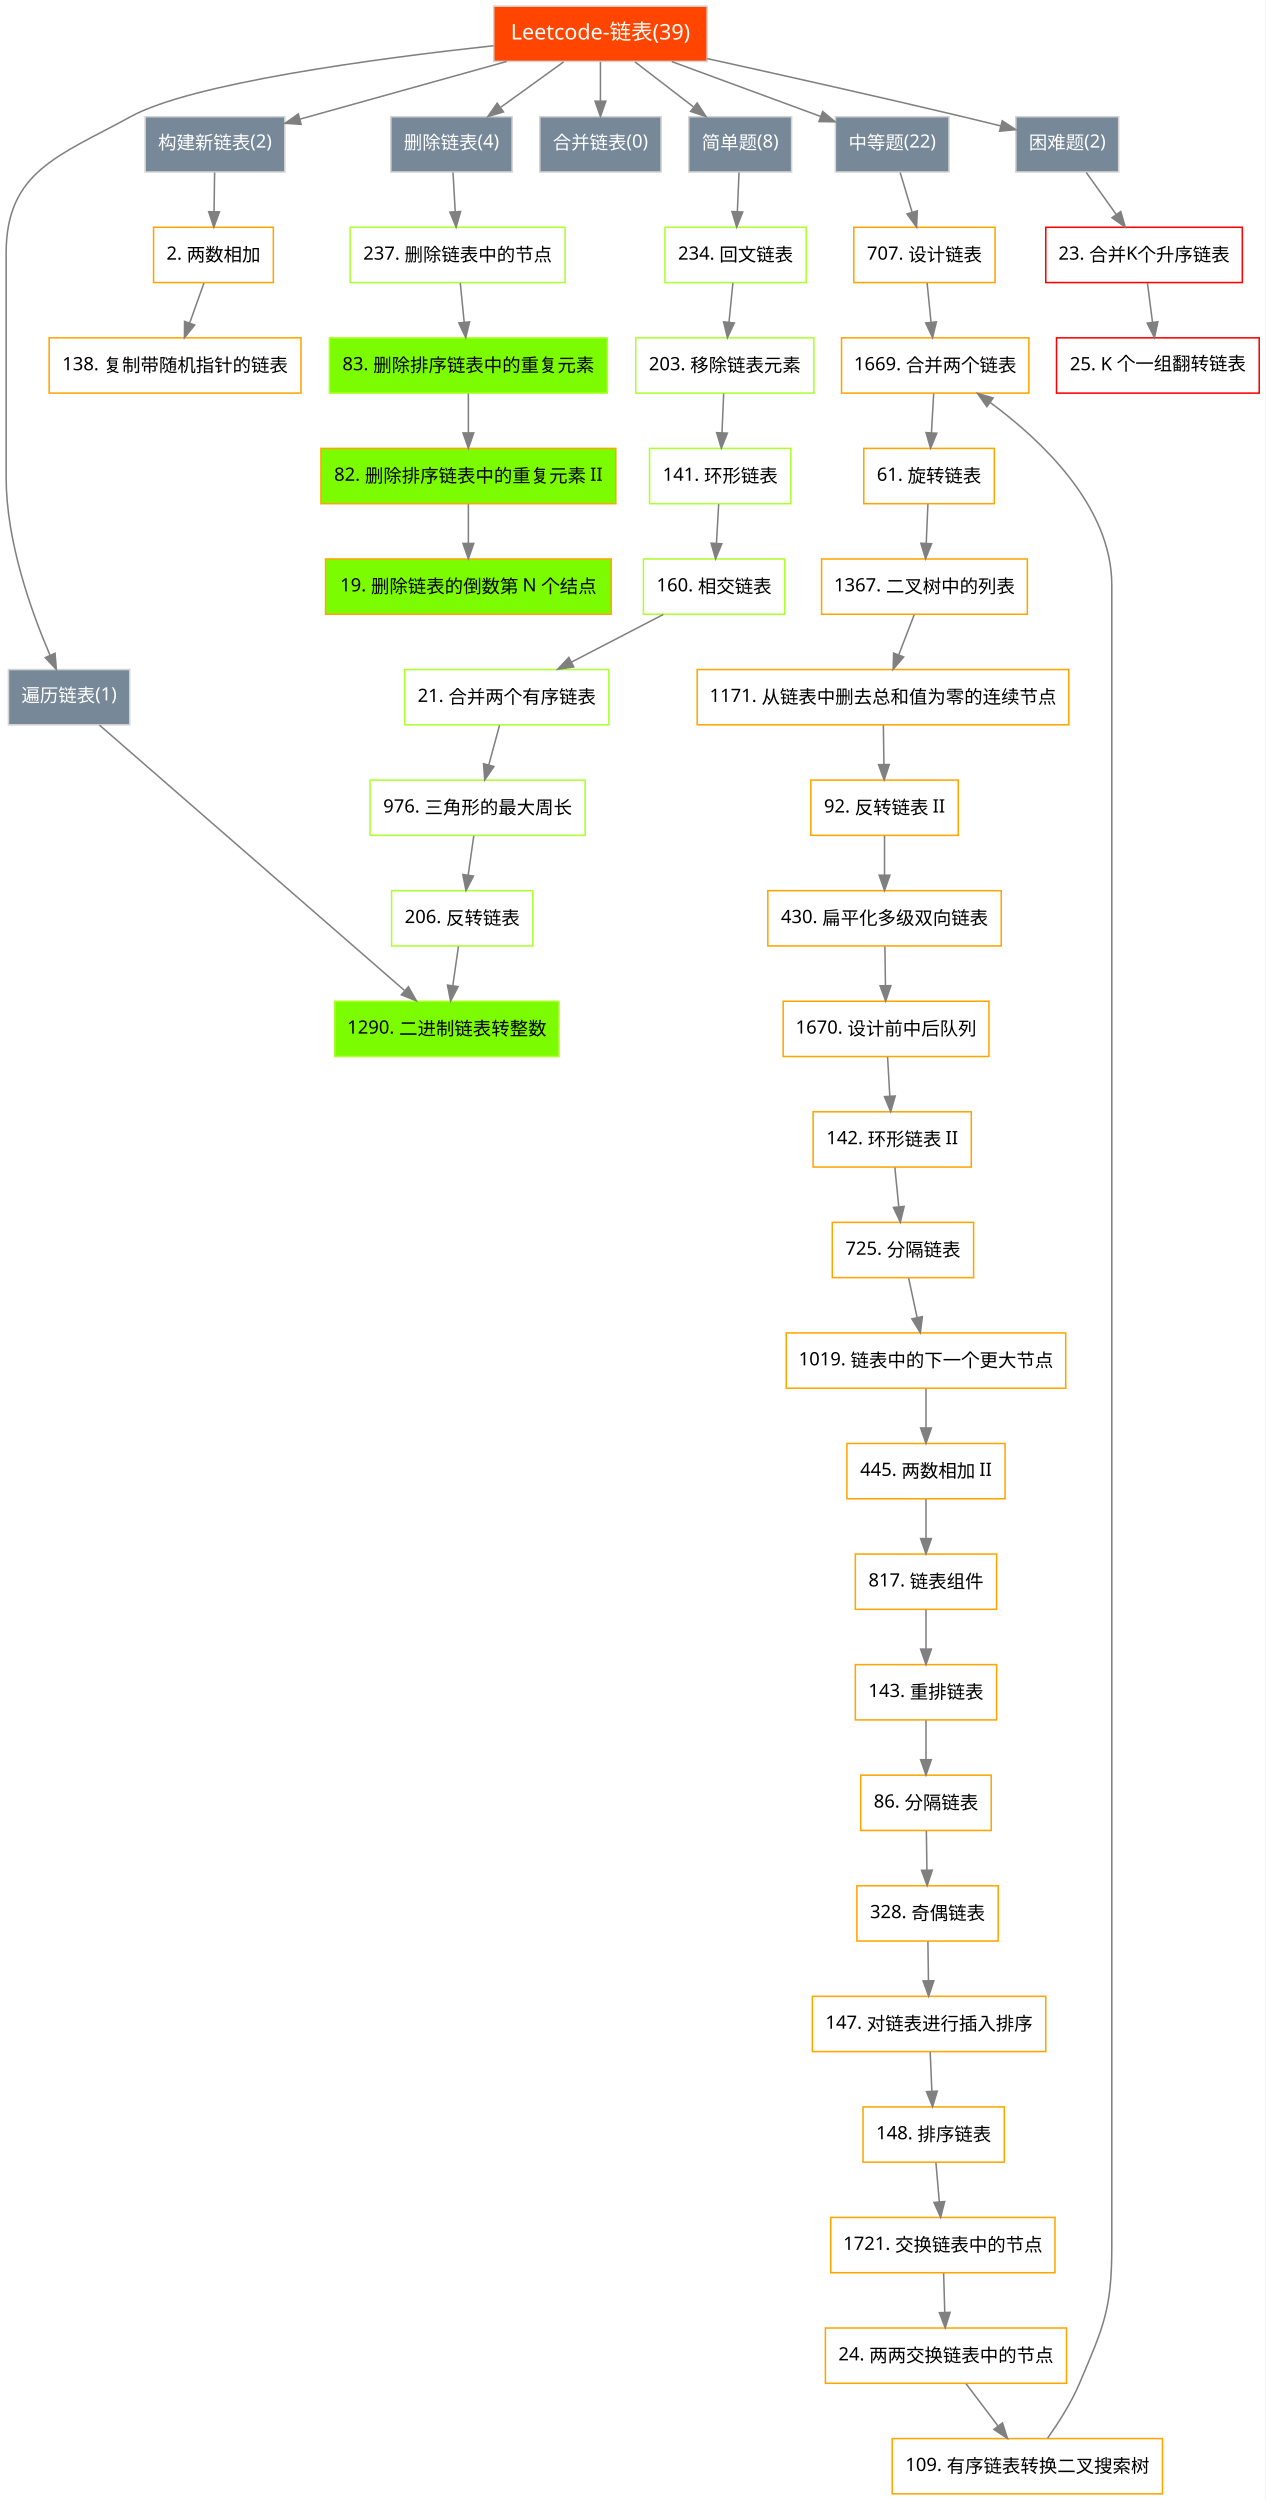
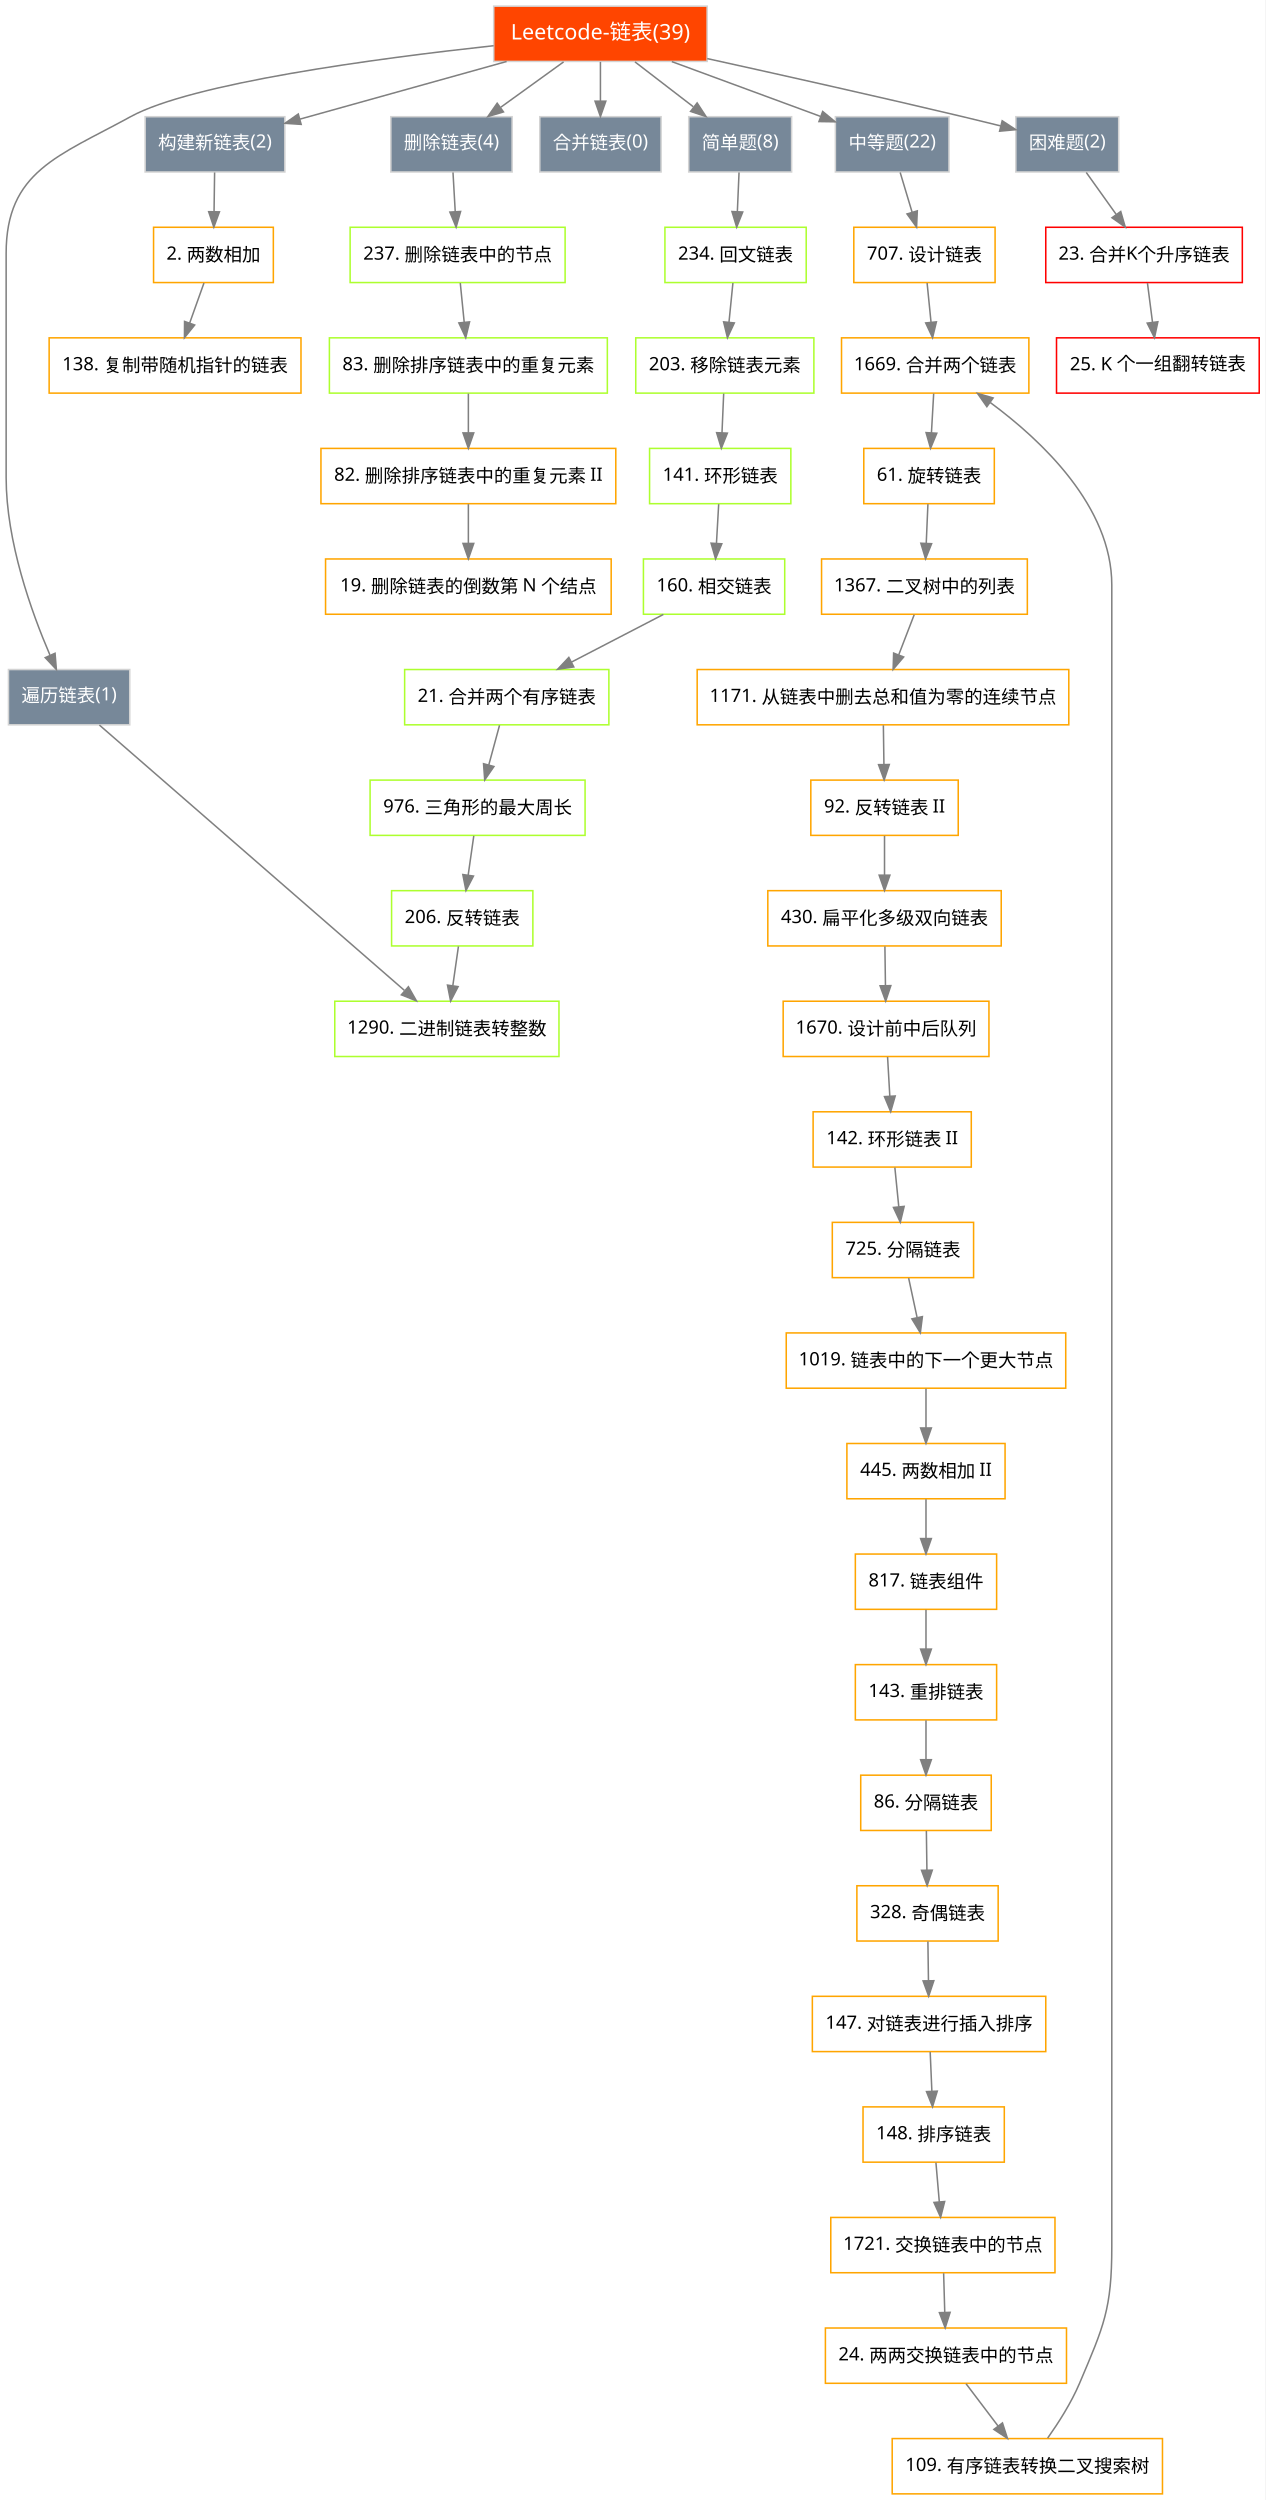
<svg xmlns="http://www.w3.org/2000/svg" xmlns:xlink="http://www.w3.org/1999/xlink" width="824pt" height="1628pt" viewBox="0.00 0.00 824.00 1628.00">
  <g id="graph0" class="graph" transform="scale(1 1) rotate(0) translate(4 1624)">
    <polygon fill="white" stroke="transparent" points="-4,4 -4,-1624 820,-1624 820,4 -4,4" />
    <g id="node1" class="node">
      <g id="a_node1">
        <a xlink:href="https://leetcode-cn.com/tag/linked-list" xlink:title="Leetcode-链表(39)" target="_parent">
          <polygon fill="orangered" stroke="lightgrey" points="456.5,-1620 317.5,-1620 317.5,-1584 456.5,-1584 456.5,-1620" />
          <text text-anchor="middle" x="387" y="-1598.3" font-family="Microsoft YaHei" font-size="14.00" fill="white">Leetcode-链表(39)</text>
        </a>
      </g>
    </g>
    <g id="node2" class="node">
      <polygon fill="lightslategray" stroke="lightgrey" points="80.5,-1188 1.5,-1188 1.5,-1152 80.5,-1152 80.5,-1188" />
      <text text-anchor="middle" x="41" y="-1166.9" font-family="Microsoft YaHei" font-size="12.00" fill="white">遍历链表(1)</text>
    </g>
    <g id="edge1" class="edge">
      <path fill="none" stroke="gray" d="M317.46,-1594.24C240.08,-1585.81 120.7,-1569.79 81,-1548 34.11,-1522.27 0,-1512.48 0,-1459 0,-1459 0,-1459 0,-1313 0,-1271.41 16.44,-1225.56 28.5,-1197.51" />
      <polygon fill="gray" stroke="gray" points="31.85,-1198.59 32.7,-1188.03 25.45,-1195.75 31.85,-1198.59" />
    </g>
    <g id="node4" class="node">
      <polygon fill="lightslategray" stroke="lightgrey" points="181.5,-1548 90.5,-1548 90.5,-1512 181.5,-1512 181.5,-1548" />
      <text text-anchor="middle" x="136" y="-1526.9" font-family="Microsoft YaHei" font-size="12.00" fill="white">构建新链表(2)</text>
    </g>
    <g id="edge3" class="edge">
      <path fill="none" stroke="gray" d="M325.92,-1583.97C284.85,-1572.51 231.16,-1557.54 191.34,-1546.43" />
      <polygon fill="gray" stroke="gray" points="192.11,-1543.01 181.53,-1543.7 190.23,-1549.76 192.11,-1543.01" />
    </g>
    <g id="node7" class="node">
      <polygon fill="lightslategray" stroke="lightgrey" points="329.5,-1548 250.5,-1548 250.5,-1512 329.5,-1512 329.5,-1548" />
      <text text-anchor="middle" x="290" y="-1526.9" font-family="Microsoft YaHei" font-size="12.00" fill="white">删除链表(4)</text>
    </g>
    <g id="edge6" class="edge">
      <path fill="none" stroke="gray" d="M363.02,-1583.7C350.69,-1574.8 335.48,-1563.82 322.15,-1554.2" />
      <polygon fill="gray" stroke="gray" points="323.86,-1551.12 313.7,-1548.1 319.76,-1556.79 323.86,-1551.12" />
    </g>
    <g id="node12" class="node">
      <polygon fill="lightslategray" stroke="lightgrey" points="426.5,-1548 347.5,-1548 347.5,-1512 426.5,-1512 426.5,-1548" />
      <text text-anchor="middle" x="387" y="-1526.9" font-family="Microsoft YaHei" font-size="12.00" fill="white">合并链表(0)</text>
    </g>
    <g id="edge11" class="edge">
      <path fill="none" stroke="gray" d="M387,-1583.7C387,-1575.98 387,-1566.71 387,-1558.11" />
      <polygon fill="gray" stroke="gray" points="390.5,-1558.1 387,-1548.1 383.5,-1558.1 390.5,-1558.1" />
    </g>
    <g id="node13" class="node">
      <polygon fill="lightslategray" stroke="lightgrey" points="511.5,-1548 444.5,-1548 444.5,-1512 511.5,-1512 511.5,-1548" />
      <text text-anchor="middle" x="478" y="-1526.9" font-family="Microsoft YaHei" font-size="12.00" fill="white">简单题(8)</text>
    </g>
    <g id="edge12" class="edge">
      <path fill="none" stroke="gray" d="M409.49,-1583.7C420.96,-1574.88 435.06,-1564.03 447.48,-1554.47" />
      <polygon fill="gray" stroke="gray" points="449.97,-1556.98 455.76,-1548.1 445.7,-1551.43 449.97,-1556.98" />
    </g>
    <g id="node21" class="node">
      <polygon fill="lightslategray" stroke="lightgrey" points="614,-1548 540,-1548 540,-1512 614,-1512 614,-1548" />
      <text text-anchor="middle" x="577" y="-1526.9" font-family="Microsoft YaHei" font-size="12.00" fill="white">中等题(22)</text>
    </g>
    <g id="edge21" class="edge">
      <path fill="none" stroke="gray" d="M433.48,-1583.88C462.89,-1573.04 500.79,-1559.08 530.25,-1548.22" />
      <polygon fill="gray" stroke="gray" points="531.73,-1551.41 539.9,-1544.67 529.31,-1544.84 531.73,-1551.41" />
    </g>
    <g id="node43" class="node">
      <polygon fill="lightslategray" stroke="lightgrey" points="724.5,-1548 657.5,-1548 657.5,-1512 724.5,-1512 724.5,-1548" />
      <text text-anchor="middle" x="691" y="-1526.9" font-family="Microsoft YaHei" font-size="12.00" fill="white">困难题(2)</text>
    </g>
    <g id="edge44" class="edge">
      <path fill="none" stroke="gray" d="M456.55,-1585.84C503.6,-1575.47 567.13,-1561.26 623,-1548 631,-1546.1 639.51,-1544.02 647.7,-1541.99" />
      <polygon fill="gray" stroke="gray" points="648.63,-1545.36 657.49,-1539.55 646.94,-1538.57 648.63,-1545.36" />
    </g>
    <g id="node3" class="node">
      <g id="a_node3">
        <a xlink:href="https://leetcode-cn.com/problems/convert-binary-number-in-a-linked-list-to-integer" xlink:title="1290. 二进制链表转整数" target="_parent">
-           <polygon fill="lawngreen" stroke="greenyellow" points="360,-972 214,-972 214,-936 360,-936 360,-972" />
+           <polygon fill="none" stroke="greenyellow" points="360,-972 214,-972 214,-936 360,-936 360,-972" />
          <text text-anchor="middle" x="287" y="-950.9" font-family="Microsoft YaHei" font-size="12.00">1290. 二进制链表转整数</text>
        </a>
      </g>
    </g>
    <g id="edge2" class="edge">
      <path fill="none" stroke="gray" d="M60.72,-1151.85C104.35,-1113.89 209.18,-1022.7 259.34,-979.06" />
      <polygon fill="gray" stroke="gray" points="261.94,-981.44 267.19,-972.23 257.35,-976.16 261.94,-981.44" />
    </g>
    <g id="node5" class="node">
      <g id="a_node5">
        <a xlink:href="https://leetcode-cn.com/problems/add-two-numbers" xlink:title="2. 两数相加" target="_parent">
          <polygon fill="none" stroke="orange" points="174,-1476 96,-1476 96,-1440 174,-1440 174,-1476" />
          <text text-anchor="middle" x="135" y="-1454.9" font-family="Microsoft YaHei" font-size="12.00">2. 两数相加</text>
        </a>
      </g>
    </g>
    <g id="edge4" class="edge">
      <path fill="none" stroke="gray" d="M135.75,-1511.7C135.64,-1503.98 135.51,-1494.71 135.39,-1486.11" />
      <polygon fill="gray" stroke="gray" points="138.89,-1486.05 135.24,-1476.1 131.89,-1486.15 138.89,-1486.05" />
    </g>
    <g id="node6" class="node">
      <g id="a_node6">
        <a xlink:href="https://leetcode-cn.com/problems/copy-list-with-random-pointer" xlink:title="138. 复制带随机指针的链表" target="_parent">
          <polygon fill="none" stroke="orange" points="192,-1404 28,-1404 28,-1368 192,-1368 192,-1404" />
          <text text-anchor="middle" x="110" y="-1382.9" font-family="Microsoft YaHei" font-size="12.00">138. 复制带随机指针的链表</text>
        </a>
      </g>
    </g>
    <g id="edge5" class="edge">
      <path fill="none" stroke="gray" d="M128.82,-1439.7C126,-1431.81 122.61,-1422.3 119.48,-1413.55" />
      <polygon fill="gray" stroke="gray" points="122.77,-1412.34 116.11,-1404.1 116.18,-1414.7 122.77,-1412.34" />
    </g>
    <g id="node8" class="node">
      <g id="a_node8">
        <a xlink:href="https://leetcode-cn.com/problems/delete-node-in-a-linked-list" xlink:title="237. 删除链表中的节点" target="_parent">
          <polygon fill="none" stroke="greenyellow" points="364,-1476 224,-1476 224,-1440 364,-1440 364,-1476" />
          <text text-anchor="middle" x="294" y="-1454.9" font-family="Microsoft YaHei" font-size="12.00">237. 删除链表中的节点</text>
        </a>
      </g>
    </g>
    <g id="edge7" class="edge">
      <path fill="none" stroke="gray" d="M290.99,-1511.7C291.43,-1503.98 291.96,-1494.71 292.45,-1486.11" />
      <polygon fill="gray" stroke="gray" points="295.95,-1486.29 293.02,-1476.1 288.96,-1485.89 295.95,-1486.29" />
    </g>
    <g id="node9" class="node">
      <g id="a_node9">
        <a xlink:href="https://leetcode-cn.com/problems/remove-duplicates-from-sorted-list" xlink:title="83. 删除排序链表中的重复元素" target="_parent">
-           <polygon fill="lawngreen" stroke="greenyellow" points="391.5,-1404 210.5,-1404 210.5,-1368 391.5,-1368 391.5,-1404" />
+           <polygon fill="none" stroke="greenyellow" points="391.5,-1404 210.5,-1404 210.5,-1368 391.5,-1368 391.5,-1404" />
          <text text-anchor="middle" x="301" y="-1382.9" font-family="Microsoft YaHei" font-size="12.00">83. 删除排序链表中的重复元素</text>
        </a>
      </g>
    </g>
    <g id="edge8" class="edge">
      <path fill="none" stroke="gray" d="M295.73,-1439.7C296.5,-1431.98 297.43,-1422.71 298.29,-1414.11" />
      <polygon fill="gray" stroke="gray" points="301.78,-1414.4 299.29,-1404.1 294.81,-1413.71 301.78,-1414.4" />
    </g>
    <g id="node10" class="node">
      <g id="a_node10">
        <a xlink:href="https://leetcode-cn.com/problems/remove-duplicates-from-sorted-list-ii" xlink:title="82. 删除排序链表中的重复元素 II" target="_parent">
-           <polygon fill="lawngreen" stroke="orange" points="397,-1332 205,-1332 205,-1296 397,-1296 397,-1332" />
+           <polygon fill="none" stroke="orange" points="397,-1332 205,-1332 205,-1296 397,-1296 397,-1332" />
          <text text-anchor="middle" x="301" y="-1310.9" font-family="Microsoft YaHei" font-size="12.00">82. 删除排序链表中的重复元素 II</text>
        </a>
      </g>
    </g>
    <g id="edge9" class="edge">
      <path fill="none" stroke="gray" d="M301,-1367.7C301,-1359.98 301,-1350.71 301,-1342.11" />
      <polygon fill="gray" stroke="gray" points="304.5,-1342.1 301,-1332.1 297.5,-1342.1 304.5,-1342.1" />
    </g>
    <g id="node11" class="node">
      <g id="a_node11">
        <a xlink:href="https://leetcode-cn.com/problems/remove-nth-node-from-end-of-list" xlink:title="19. 删除链表的倒数第 N 个结点" target="_parent">
-           <polygon fill="lawngreen" stroke="orange" points="394,-1260 208,-1260 208,-1224 394,-1224 394,-1260" />
+           <polygon fill="none" stroke="orange" points="394,-1260 208,-1260 208,-1224 394,-1224 394,-1260" />
          <text text-anchor="middle" x="301" y="-1238.9" font-family="Microsoft YaHei" font-size="12.00">19. 删除链表的倒数第 N 个结点</text>
        </a>
      </g>
    </g>
    <g id="edge10" class="edge">
      <path fill="none" stroke="gray" d="M301,-1295.7C301,-1287.98 301,-1278.71 301,-1270.11" />
      <polygon fill="gray" stroke="gray" points="304.5,-1270.1 301,-1260.1 297.5,-1270.1 304.5,-1270.1" />
    </g>
    <g id="node14" class="node">
      <g id="a_node14">
        <a xlink:href="https://leetcode-cn.com/problems/palindrome-linked-list" xlink:title="234. 回文链表" target="_parent">
          <polygon fill="none" stroke="greenyellow" points="521,-1476 429,-1476 429,-1440 521,-1440 521,-1476" />
          <text text-anchor="middle" x="475" y="-1454.9" font-family="Microsoft YaHei" font-size="12.00">234. 回文链表</text>
        </a>
      </g>
    </g>
    <g id="edge13" class="edge">
      <path fill="none" stroke="gray" d="M477.26,-1511.7C476.93,-1503.98 476.53,-1494.71 476.16,-1486.11" />
      <polygon fill="gray" stroke="gray" points="479.66,-1485.95 475.73,-1476.1 472.66,-1486.25 479.66,-1485.95" />
    </g>
    <g id="node15" class="node">
      <g id="a_node15">
        <a xlink:href="https://leetcode-cn.com/problems/remove-linked-list-elements" xlink:title="203. 移除链表元素" target="_parent">
          <polygon fill="none" stroke="greenyellow" points="526,-1404 410,-1404 410,-1368 526,-1368 526,-1404" />
          <text text-anchor="middle" x="468" y="-1382.9" font-family="Microsoft YaHei" font-size="12.00">203. 移除链表元素</text>
        </a>
      </g>
    </g>
    <g id="edge14" class="edge">
      <path fill="none" stroke="gray" d="M473.27,-1439.7C472.5,-1431.98 471.57,-1422.71 470.71,-1414.11" />
      <polygon fill="gray" stroke="gray" points="474.19,-1413.71 469.71,-1404.1 467.22,-1414.4 474.19,-1413.71" />
    </g>
    <g id="node16" class="node">
      <g id="a_node16">
        <a xlink:href="https://leetcode-cn.com/problems/linked-list-cycle" xlink:title="141. 环形链表" target="_parent">
          <polygon fill="none" stroke="greenyellow" points="511,-1332 419,-1332 419,-1296 511,-1296 511,-1332" />
          <text text-anchor="middle" x="465" y="-1310.9" font-family="Microsoft YaHei" font-size="12.00">141. 环形链表</text>
        </a>
      </g>
    </g>
    <g id="edge15" class="edge">
      <path fill="none" stroke="gray" d="M467.26,-1367.7C466.93,-1359.98 466.53,-1350.71 466.16,-1342.11" />
      <polygon fill="gray" stroke="gray" points="469.66,-1341.95 465.73,-1332.1 462.66,-1342.25 469.66,-1341.95" />
    </g>
    <g id="node17" class="node">
      <g id="a_node17">
        <a xlink:href="https://leetcode-cn.com/problems/intersection-of-two-linked-lists" xlink:title="160. 相交链表" target="_parent">
          <polygon fill="none" stroke="greenyellow" points="507,-1260 415,-1260 415,-1224 507,-1224 507,-1260" />
          <text text-anchor="middle" x="461" y="-1238.9" font-family="Microsoft YaHei" font-size="12.00">160. 相交链表</text>
        </a>
      </g>
    </g>
    <g id="edge16" class="edge">
      <path fill="none" stroke="gray" d="M464.01,-1295.7C463.57,-1287.98 463.04,-1278.71 462.55,-1270.11" />
      <polygon fill="gray" stroke="gray" points="466.04,-1269.89 461.98,-1260.1 459.05,-1270.29 466.04,-1269.89" />
    </g>
    <g id="node18" class="node">
      <g id="a_node18">
        <a xlink:href="https://leetcode-cn.com/problems/merge-two-sorted-lists" xlink:title="21. 合并两个有序链表" target="_parent">
          <polygon fill="none" stroke="greenyellow" points="392.5,-1188 259.5,-1188 259.5,-1152 392.5,-1152 392.5,-1188" />
          <text text-anchor="middle" x="326" y="-1166.9" font-family="Microsoft YaHei" font-size="12.00">21. 合并两个有序链表</text>
        </a>
      </g>
    </g>
    <g id="edge17" class="edge">
      <path fill="none" stroke="gray" d="M427.98,-1223.88C409.92,-1214.51 387.35,-1202.81 368.05,-1192.8" />
      <polygon fill="gray" stroke="gray" points="369.64,-1189.69 359.15,-1188.19 366.42,-1195.9 369.64,-1189.69" />
    </g>
    <g id="node19" class="node">
      <g id="a_node19">
        <a xlink:href="https://leetcode-cn.com/problems/largest-perimeter-triangle" xlink:title="976. 三角形的最大周长" target="_parent">
          <polygon fill="none" stroke="greenyellow" points="377,-1116 237,-1116 237,-1080 377,-1080 377,-1116" />
          <text text-anchor="middle" x="307" y="-1094.9" font-family="Microsoft YaHei" font-size="12.00">976. 三角形的最大周长</text>
        </a>
      </g>
    </g>
    <g id="edge18" class="edge">
      <path fill="none" stroke="gray" d="M321.3,-1151.7C319.19,-1143.9 316.64,-1134.51 314.28,-1125.83" />
      <polygon fill="gray" stroke="gray" points="317.64,-1124.84 311.64,-1116.1 310.88,-1126.67 317.64,-1124.84" />
    </g>
    <g id="node20" class="node">
      <g id="a_node20">
        <a xlink:href="https://leetcode-cn.com/problems/reverse-linked-list" xlink:title="206. 反转链表" target="_parent">
          <polygon fill="none" stroke="greenyellow" points="343,-1044 251,-1044 251,-1008 343,-1008 343,-1044" />
          <text text-anchor="middle" x="297" y="-1022.9" font-family="Microsoft YaHei" font-size="12.00">206. 反转链表</text>
        </a>
      </g>
    </g>
    <g id="edge19" class="edge">
      <path fill="none" stroke="gray" d="M304.53,-1079.7C303.43,-1071.98 302.1,-1062.71 300.87,-1054.11" />
      <polygon fill="gray" stroke="gray" points="304.32,-1053.51 299.44,-1044.1 297.39,-1054.5 304.32,-1053.51" />
    </g>
    <g id="edge20" class="edge">
      <path fill="none" stroke="gray" d="M294.53,-1007.7C293.43,-999.98 292.1,-990.71 290.87,-982.11" />
      <polygon fill="gray" stroke="gray" points="294.32,-981.51 289.44,-972.1 287.39,-982.5 294.32,-981.51" />
    </g>
    <g id="node22" class="node">
      <g id="a_node22">
        <a xlink:href="https://leetcode-cn.com/problems/design-linked-list" xlink:title="707. 设计链表" target="_parent">
          <polygon fill="none" stroke="orange" points="644,-1476 552,-1476 552,-1440 644,-1440 644,-1476" />
          <text text-anchor="middle" x="598" y="-1454.9" font-family="Microsoft YaHei" font-size="12.00">707. 设计链表</text>
        </a>
      </g>
    </g>
    <g id="edge22" class="edge">
      <path fill="none" stroke="gray" d="M582.19,-1511.7C584.53,-1503.9 587.35,-1494.51 589.95,-1485.83" />
      <polygon fill="gray" stroke="gray" points="593.35,-1486.69 592.87,-1476.1 586.64,-1484.68 593.35,-1486.69" />
    </g>
    <g id="node23" class="node">
      <g id="a_node23">
        <a xlink:href="https://leetcode-cn.com/problems/merge-in-between-linked-lists" xlink:title="1669. 合并两个链表" target="_parent">
          <polygon fill="none" stroke="orange" points="666,-1404 544,-1404 544,-1368 666,-1368 666,-1404" />
          <text text-anchor="middle" x="605" y="-1382.9" font-family="Microsoft YaHei" font-size="12.00">1669. 合并两个链表</text>
        </a>
      </g>
    </g>
    <g id="edge23" class="edge">
      <path fill="none" stroke="gray" d="M599.73,-1439.7C600.5,-1431.98 601.43,-1422.71 602.29,-1414.11" />
      <polygon fill="gray" stroke="gray" points="605.78,-1414.4 603.29,-1404.1 598.81,-1413.71 605.78,-1414.4" />
    </g>
    <g id="node24" class="node">
      <g id="a_node24">
        <a xlink:href="https://leetcode-cn.com/problems/rotate-list" xlink:title="61. 旋转链表" target="_parent">
          <polygon fill="none" stroke="orange" points="643.5,-1332 558.5,-1332 558.5,-1296 643.5,-1296 643.5,-1332" />
          <text text-anchor="middle" x="601" y="-1310.9" font-family="Microsoft YaHei" font-size="12.00">61. 旋转链表</text>
        </a>
      </g>
    </g>
    <g id="edge24" class="edge">
      <path fill="none" stroke="gray" d="M604.01,-1367.7C603.57,-1359.98 603.04,-1350.71 602.55,-1342.11" />
      <polygon fill="gray" stroke="gray" points="606.04,-1341.89 601.98,-1332.1 599.05,-1342.29 606.04,-1341.89" />
    </g>
    <g id="node25" class="node">
      <g id="a_node25">
        <a xlink:href="https://leetcode-cn.com/problems/linked-list-in-binary-tree" xlink:title="1367. 二叉树中的列表" target="_parent">
          <polygon fill="none" stroke="orange" points="665,-1260 531,-1260 531,-1224 665,-1224 665,-1260" />
          <text text-anchor="middle" x="598" y="-1238.9" font-family="Microsoft YaHei" font-size="12.00">1367. 二叉树中的列表</text>
        </a>
      </g>
    </g>
    <g id="edge25" class="edge">
      <path fill="none" stroke="gray" d="M600.26,-1295.7C599.93,-1287.98 599.53,-1278.71 599.16,-1270.11" />
      <polygon fill="gray" stroke="gray" points="602.66,-1269.95 598.73,-1260.1 595.66,-1270.25 602.66,-1269.95" />
    </g>
    <g id="node26" class="node">
      <g id="a_node26">
        <a xlink:href="https://leetcode-cn.com/problems/remove-zero-sum-consecutive-nodes-from-linked-list" xlink:title="1171. 从链表中删去总和值为零的连续节点" target="_parent">
          <polygon fill="none" stroke="orange" points="692,-1188 450,-1188 450,-1152 692,-1152 692,-1188" />
          <text text-anchor="middle" x="571" y="-1166.9" font-family="Microsoft YaHei" font-size="12.00">1171. 从链表中删去总和值为零的连续节点</text>
        </a>
      </g>
    </g>
    <g id="edge26" class="edge">
      <path fill="none" stroke="gray" d="M591.33,-1223.7C588.29,-1215.81 584.62,-1206.3 581.24,-1197.55" />
      <polygon fill="gray" stroke="gray" points="584.46,-1196.17 577.6,-1188.1 577.93,-1198.69 584.46,-1196.17" />
    </g>
    <g id="node27" class="node">
      <g id="a_node27">
        <a xlink:href="https://leetcode-cn.com/problems/reverse-linked-list-ii" xlink:title="92. 反转链表 II" target="_parent">
          <polygon fill="none" stroke="orange" points="620,-1116 524,-1116 524,-1080 620,-1080 620,-1116" />
          <text text-anchor="middle" x="572" y="-1094.9" font-family="Microsoft YaHei" font-size="12.00">92. 反转链表 II</text>
        </a>
      </g>
    </g>
    <g id="edge27" class="edge">
      <path fill="none" stroke="gray" d="M571.25,-1151.7C571.36,-1143.98 571.49,-1134.71 571.61,-1126.11" />
      <polygon fill="gray" stroke="gray" points="575.11,-1126.15 571.76,-1116.1 568.11,-1126.05 575.11,-1126.15" />
    </g>
    <g id="node28" class="node">
      <g id="a_node28">
        <a xlink:href="https://leetcode-cn.com/problems/flatten-a-multilevel-doubly-linked-list" xlink:title="430. 扁平化多级双向链表" target="_parent">
          <polygon fill="none" stroke="orange" points="648,-1044 496,-1044 496,-1008 648,-1008 648,-1044" />
          <text text-anchor="middle" x="572" y="-1022.9" font-family="Microsoft YaHei" font-size="12.00">430. 扁平化多级双向链表</text>
        </a>
      </g>
    </g>
    <g id="edge28" class="edge">
      <path fill="none" stroke="gray" d="M572,-1079.7C572,-1071.98 572,-1062.71 572,-1054.11" />
      <polygon fill="gray" stroke="gray" points="575.5,-1054.1 572,-1044.1 568.5,-1054.1 575.5,-1054.1" />
    </g>
    <g id="node29" class="node">
      <g id="a_node29">
        <a xlink:href="https://leetcode-cn.com/problems/design-front-middle-back-queue" xlink:title="1670. 设计前中后队列" target="_parent">
          <polygon fill="none" stroke="orange" points="640,-972 506,-972 506,-936 640,-936 640,-972" />
          <text text-anchor="middle" x="573" y="-950.9" font-family="Microsoft YaHei" font-size="12.00">1670. 设计前中后队列</text>
        </a>
      </g>
    </g>
    <g id="edge29" class="edge">
      <path fill="none" stroke="gray" d="M572.25,-1007.7C572.36,-999.98 572.49,-990.71 572.61,-982.11" />
      <polygon fill="gray" stroke="gray" points="576.11,-982.15 572.76,-972.1 569.11,-982.05 576.11,-982.15" />
    </g>
    <g id="node30" class="node">
      <g id="a_node30">
        <a xlink:href="https://leetcode-cn.com/problems/linked-list-cycle-ii" xlink:title="142. 环形链表 II" target="_parent">
          <polygon fill="none" stroke="orange" points="628.5,-900 525.5,-900 525.5,-864 628.5,-864 628.5,-900" />
          <text text-anchor="middle" x="577" y="-878.9" font-family="Microsoft YaHei" font-size="12.00">142. 环形链表 II</text>
        </a>
      </g>
    </g>
    <g id="edge30" class="edge">
      <path fill="none" stroke="gray" d="M573.99,-935.7C574.43,-927.98 574.96,-918.71 575.45,-910.11" />
      <polygon fill="gray" stroke="gray" points="578.95,-910.29 576.02,-900.1 571.96,-909.89 578.95,-910.29" />
    </g>
    <g id="node31" class="node">
      <g id="a_node31">
        <a xlink:href="https://leetcode-cn.com/problems/split-linked-list-in-parts" xlink:title="725. 分隔链表" target="_parent">
          <polygon fill="none" stroke="orange" points="630,-828 538,-828 538,-792 630,-792 630,-828" />
          <text text-anchor="middle" x="584" y="-806.9" font-family="Microsoft YaHei" font-size="12.00">725. 分隔链表</text>
        </a>
      </g>
    </g>
    <g id="edge31" class="edge">
      <path fill="none" stroke="gray" d="M578.73,-863.7C579.5,-855.98 580.43,-846.71 581.29,-838.11" />
      <polygon fill="gray" stroke="gray" points="584.78,-838.4 582.29,-828.1 577.81,-837.71 584.78,-838.4" />
    </g>
    <g id="node32" class="node">
      <g id="a_node32">
        <a xlink:href="https://leetcode-cn.com/problems/next-greater-node-in-linked-list" xlink:title="1019. 链表中的下一个更大节点" target="_parent">
          <polygon fill="none" stroke="orange" points="690,-756 508,-756 508,-720 690,-720 690,-756" />
          <text text-anchor="middle" x="599" y="-734.9" font-family="Microsoft YaHei" font-size="12.00">1019. 链表中的下一个更大节点</text>
        </a>
      </g>
    </g>
    <g id="edge32" class="edge">
      <path fill="none" stroke="gray" d="M587.71,-791.7C589.36,-783.98 591.35,-774.71 593.19,-766.11" />
      <polygon fill="gray" stroke="gray" points="596.66,-766.62 595.33,-756.1 589.82,-765.15 596.66,-766.62" />
    </g>
    <g id="node33" class="node">
      <g id="a_node33">
        <a xlink:href="https://leetcode-cn.com/problems/add-two-numbers-ii" xlink:title="445. 两数相加 II" target="_parent">
          <polygon fill="none" stroke="orange" points="650.5,-684 547.5,-684 547.5,-648 650.5,-648 650.5,-684" />
          <text text-anchor="middle" x="599" y="-662.9" font-family="Microsoft YaHei" font-size="12.00">445. 两数相加 II</text>
        </a>
      </g>
    </g>
    <g id="edge33" class="edge">
      <path fill="none" stroke="gray" d="M599,-719.7C599,-711.98 599,-702.71 599,-694.11" />
      <polygon fill="gray" stroke="gray" points="602.5,-694.1 599,-684.1 595.5,-694.1 602.5,-694.1" />
    </g>
    <g id="node34" class="node">
      <g id="a_node34">
        <a xlink:href="https://leetcode-cn.com/problems/linked-list-components" xlink:title="817. 链表组件" target="_parent">
          <polygon fill="none" stroke="orange" points="645,-612 553,-612 553,-576 645,-576 645,-612" />
          <text text-anchor="middle" x="599" y="-590.9" font-family="Microsoft YaHei" font-size="12.00">817. 链表组件</text>
        </a>
      </g>
    </g>
    <g id="edge34" class="edge">
      <path fill="none" stroke="gray" d="M599,-647.7C599,-639.98 599,-630.71 599,-622.11" />
      <polygon fill="gray" stroke="gray" points="602.5,-622.1 599,-612.1 595.5,-622.1 602.5,-622.1" />
    </g>
    <g id="node35" class="node">
      <g id="a_node35">
        <a xlink:href="https://leetcode-cn.com/problems/reorder-list" xlink:title="143. 重排链表" target="_parent">
          <polygon fill="none" stroke="orange" points="645,-540 553,-540 553,-504 645,-504 645,-540" />
          <text text-anchor="middle" x="599" y="-518.9" font-family="Microsoft YaHei" font-size="12.00">143. 重排链表</text>
        </a>
      </g>
    </g>
    <g id="edge35" class="edge">
      <path fill="none" stroke="gray" d="M599,-575.7C599,-567.98 599,-558.71 599,-550.11" />
      <polygon fill="gray" stroke="gray" points="602.5,-550.1 599,-540.1 595.5,-550.1 602.5,-550.1" />
    </g>
    <g id="node36" class="node">
      <g id="a_node36">
        <a xlink:href="https://leetcode-cn.com/problems/partition-list" xlink:title="86. 分隔链表" target="_parent">
          <polygon fill="none" stroke="orange" points="641.5,-468 556.5,-468 556.5,-432 641.5,-432 641.5,-468" />
          <text text-anchor="middle" x="599" y="-446.9" font-family="Microsoft YaHei" font-size="12.00">86. 分隔链表</text>
        </a>
      </g>
    </g>
    <g id="edge36" class="edge">
      <path fill="none" stroke="gray" d="M599,-503.7C599,-495.98 599,-486.71 599,-478.11" />
      <polygon fill="gray" stroke="gray" points="602.5,-478.1 599,-468.1 595.5,-478.1 602.5,-478.1" />
    </g>
    <g id="node37" class="node">
      <g id="a_node37">
        <a xlink:href="https://leetcode-cn.com/problems/odd-even-linked-list" xlink:title="328. 奇偶链表" target="_parent">
          <polygon fill="none" stroke="orange" points="646,-396 554,-396 554,-360 646,-360 646,-396" />
          <text text-anchor="middle" x="600" y="-374.9" font-family="Microsoft YaHei" font-size="12.00">328. 奇偶链表</text>
        </a>
      </g>
    </g>
    <g id="edge37" class="edge">
      <path fill="none" stroke="gray" d="M599.25,-431.7C599.36,-423.98 599.49,-414.71 599.61,-406.11" />
      <polygon fill="gray" stroke="gray" points="603.11,-406.15 599.76,-396.1 596.11,-406.05 603.11,-406.15" />
    </g>
    <g id="node38" class="node">
      <g id="a_node38">
        <a xlink:href="https://leetcode-cn.com/problems/insertion-sort-list" xlink:title="147. 对链表进行插入排序" target="_parent">
          <polygon fill="none" stroke="orange" points="677,-324 525,-324 525,-288 677,-288 677,-324" />
          <text text-anchor="middle" x="601" y="-302.9" font-family="Microsoft YaHei" font-size="12.00">147. 对链表进行插入排序</text>
        </a>
      </g>
    </g>
    <g id="edge38" class="edge">
      <path fill="none" stroke="gray" d="M600.25,-359.7C600.36,-351.98 600.49,-342.71 600.61,-334.11" />
      <polygon fill="gray" stroke="gray" points="604.11,-334.15 600.76,-324.1 597.11,-334.05 604.11,-334.15" />
    </g>
    <g id="node39" class="node">
      <g id="a_node39">
        <a xlink:href="https://leetcode-cn.com/problems/sort-list" xlink:title="148. 排序链表" target="_parent">
          <polygon fill="none" stroke="orange" points="650,-252 558,-252 558,-216 650,-216 650,-252" />
          <text text-anchor="middle" x="604" y="-230.9" font-family="Microsoft YaHei" font-size="12.00">148. 排序链表</text>
        </a>
      </g>
    </g>
    <g id="edge39" class="edge">
      <path fill="none" stroke="gray" d="M601.74,-287.7C602.07,-279.98 602.47,-270.71 602.84,-262.11" />
      <polygon fill="gray" stroke="gray" points="606.34,-262.25 603.27,-252.1 599.34,-261.95 606.34,-262.25" />
    </g>
    <g id="node40" class="node">
      <g id="a_node40">
        <a xlink:href="https://leetcode-cn.com/problems/swapping-nodes-in-a-linked-list" xlink:title="1721. 交换链表中的节点" target="_parent">
          <polygon fill="none" stroke="orange" points="683,-180 537,-180 537,-144 683,-144 683,-180" />
          <text text-anchor="middle" x="610" y="-158.9" font-family="Microsoft YaHei" font-size="12.00">1721. 交换链表中的节点</text>
        </a>
      </g>
    </g>
    <g id="edge40" class="edge">
      <path fill="none" stroke="gray" d="M605.48,-215.7C606.14,-207.98 606.94,-198.71 607.68,-190.11" />
      <polygon fill="gray" stroke="gray" points="611.17,-190.37 608.53,-180.1 604.19,-189.77 611.17,-190.37" />
    </g>
    <g id="node41" class="node">
      <g id="a_node41">
        <a xlink:href="https://leetcode-cn.com/problems/swap-nodes-in-pairs" xlink:title="24. 两两交换链表中的节点" target="_parent">
          <polygon fill="none" stroke="orange" points="690.5,-108 533.5,-108 533.5,-72 690.5,-72 690.5,-108" />
          <text text-anchor="middle" x="612" y="-86.9" font-family="Microsoft YaHei" font-size="12.00">24. 两两交换链表中的节点</text>
        </a>
      </g>
    </g>
    <g id="edge41" class="edge">
      <path fill="none" stroke="gray" d="M610.49,-143.7C610.71,-135.98 610.98,-126.71 611.23,-118.11" />
      <polygon fill="gray" stroke="gray" points="614.72,-118.2 611.51,-108.1 607.73,-118 614.72,-118.2" />
    </g>
    <g id="node42" class="node">
      <g id="a_node42">
        <a xlink:href="https://leetcode-cn.com/problems/convert-sorted-list-to-binary-search-tree" xlink:title="109. 有序链表转换二叉搜索树" target="_parent">
          <polygon fill="none" stroke="orange" points="753,-36 577,-36 577,0 753,0 753,-36" />
          <text text-anchor="middle" x="665" y="-14.9" font-family="Microsoft YaHei" font-size="12.00">109. 有序链表转换二叉搜索树</text>
        </a>
      </g>
    </g>
    <g id="edge42" class="edge">
      <path fill="none" stroke="gray" d="M625.1,-71.7C631.39,-63.39 639.05,-53.28 645.96,-44.14" />
      <polygon fill="gray" stroke="gray" points="648.8,-46.19 652.05,-36.1 643.22,-41.96 648.8,-46.19" />
    </g>
    <g id="edge43" class="edge">
      <path fill="none" stroke="gray" d="M678.24,-36.31C685.3,-46.28 693.62,-59.32 699,-72 714.87,-109.42 720,-120.36 720,-161 720,-1243 720,-1243 720,-1243 720,-1294.03 674.59,-1337 640.84,-1361.89" />
      <polygon fill="gray" stroke="gray" points="638.64,-1359.16 632.55,-1367.82 642.72,-1364.85 638.64,-1359.16" />
    </g>
    <g id="node44" class="node">
      <g id="a_node44">
        <a xlink:href="https://leetcode-cn.com/problems/merge-k-sorted-lists" xlink:title="23. 合并K个升序链表" target="_parent">
          <polygon fill="none" stroke="red" points="805,-1476 677,-1476 677,-1440 805,-1440 805,-1476" />
          <text text-anchor="middle" x="741" y="-1454.9" font-family="Microsoft YaHei" font-size="12.00">23. 合并K个升序链表</text>
        </a>
      </g>
    </g>
    <g id="edge45" class="edge">
      <path fill="none" stroke="gray" d="M703.36,-1511.7C709.23,-1503.47 716.37,-1493.48 722.84,-1484.42" />
      <polygon fill="gray" stroke="gray" points="725.82,-1486.28 728.78,-1476.1 720.12,-1482.21 725.82,-1486.28" />
    </g>
    <g id="node45" class="node">
      <g id="a_node45">
        <a xlink:href="https://leetcode-cn.com/problems/reverse-nodes-in-k-group" xlink:title="25. K 个一组翻转链表" target="_parent">
          <polygon fill="none" stroke="red" points="816,-1404 684,-1404 684,-1368 816,-1368 816,-1404" />
          <text text-anchor="middle" x="750" y="-1382.9" font-family="Microsoft YaHei" font-size="12.00">25. K 个一组翻转链表</text>
        </a>
      </g>
    </g>
    <g id="edge46" class="edge">
      <path fill="none" stroke="gray" d="M743.22,-1439.7C744.22,-1431.98 745.41,-1422.71 746.51,-1414.11" />
      <polygon fill="gray" stroke="gray" points="750,-1414.47 747.8,-1404.1 743.05,-1413.58 750,-1414.47" />
    </g>
  </g>
</svg>
